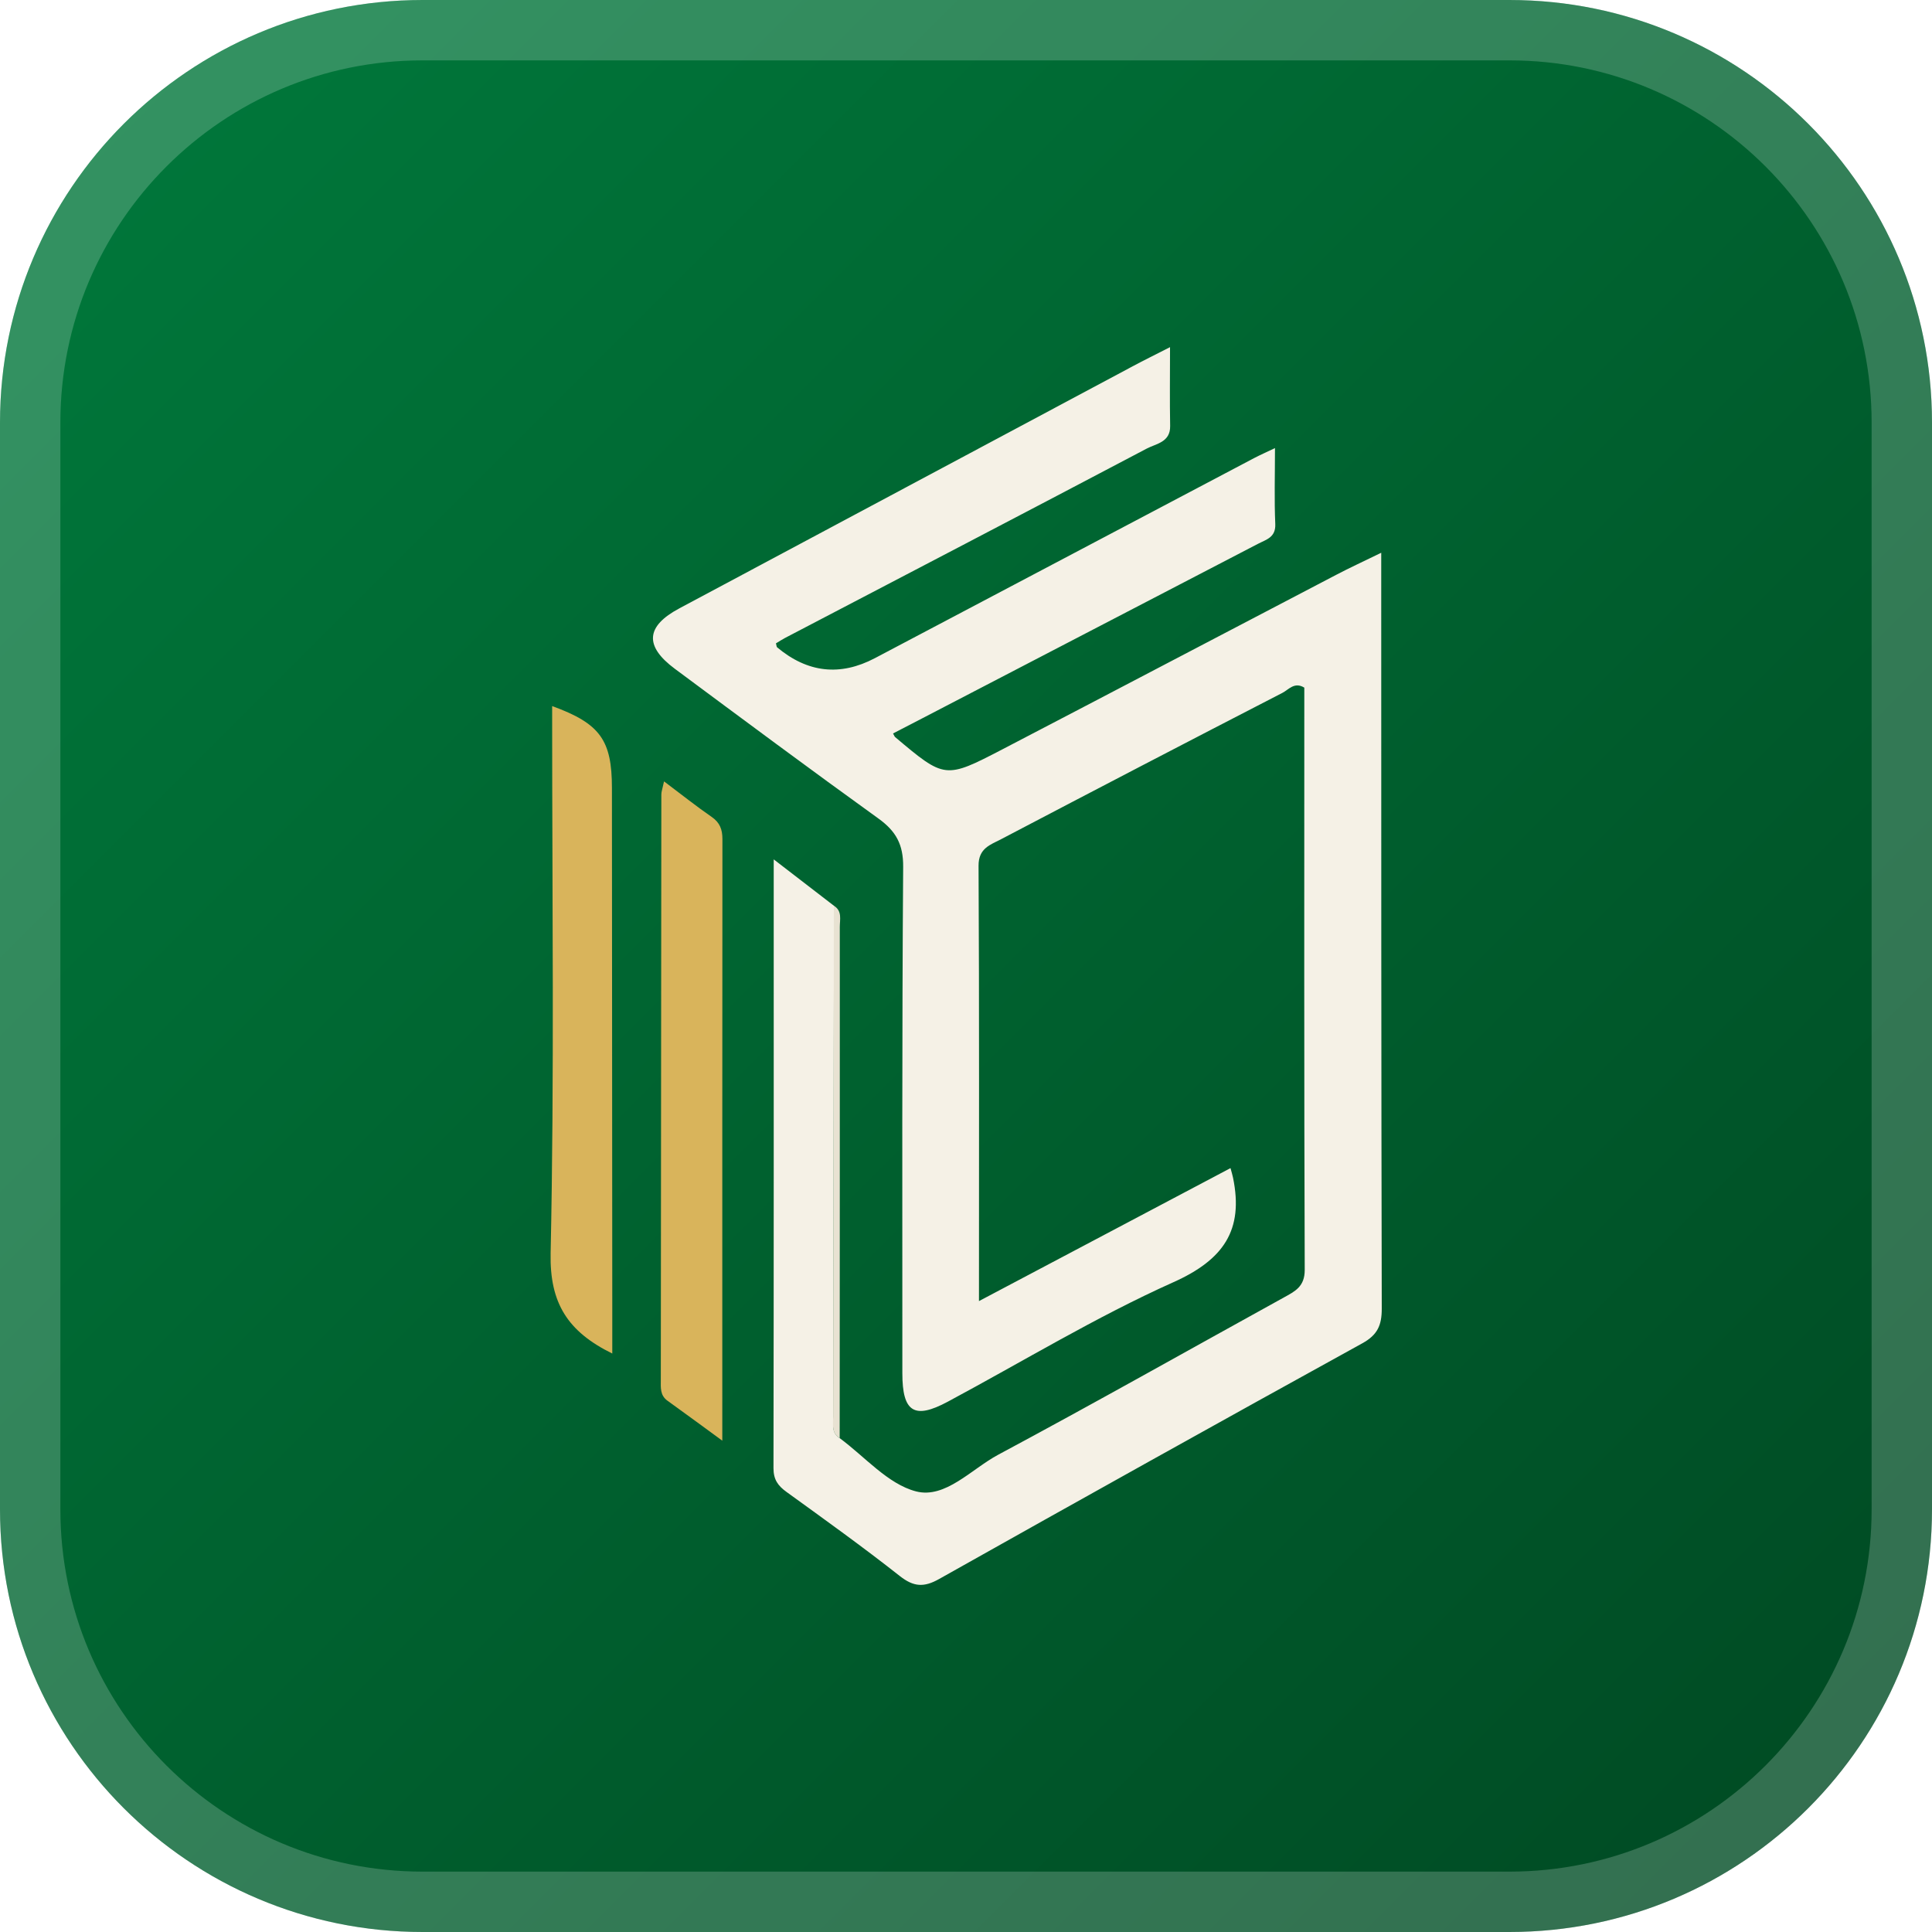
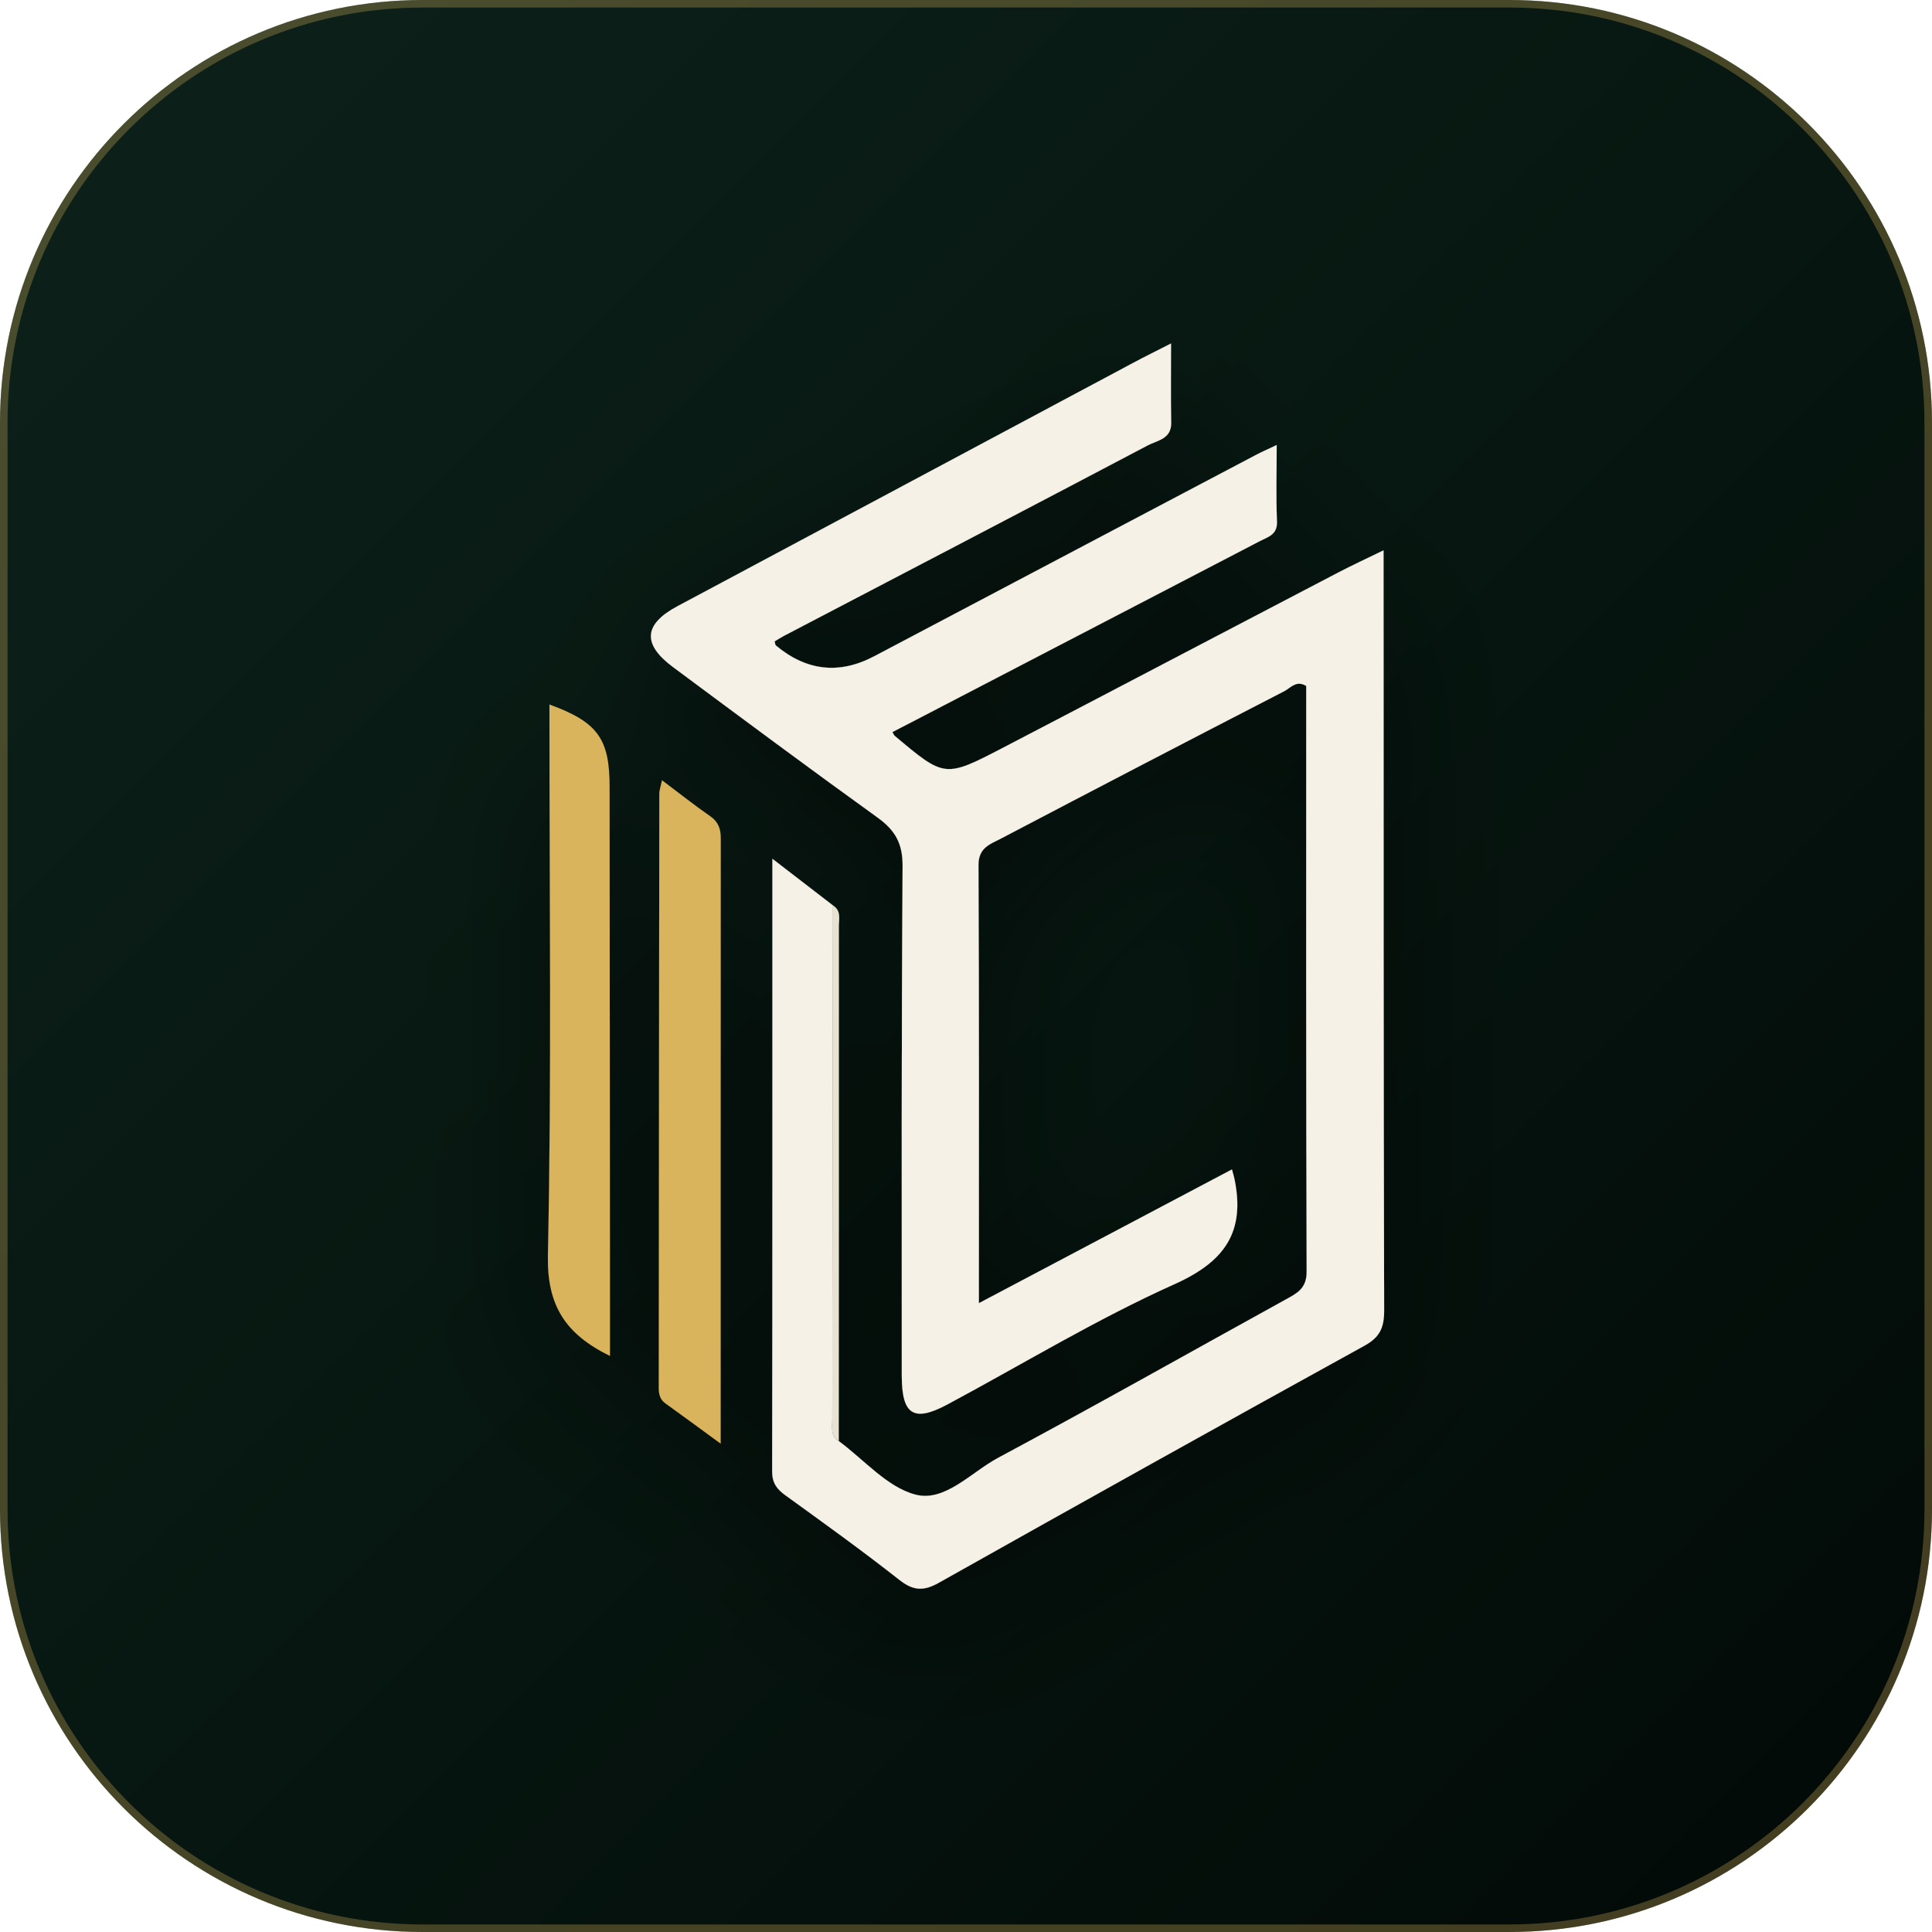
- <svg xmlns="http://www.w3.org/2000/svg" viewBox="0 0 32 32" width="32" height="32">
+ <svg xmlns="http://www.w3.org/2000/svg" viewBox="0 0 512 512" width="512" height="512">
  <defs>
-     <linearGradient id="favBg" x1="0%" y1="0%" x2="100%" y2="100%">
-       <stop offset="0%" stop-color="#007a3c" />
-       <stop offset="100%" stop-color="#004822" />
+     <linearGradient id="bgGrad" x1="0%" y1="0%" x2="100%" y2="100%">
+       <stop offset="0%" stop-color="#0d221b" />
+       <stop offset="48%" stop-color="#071711" />
+       <stop offset="100%" stop-color="#020906" />
    </linearGradient>
+     <filter id="markShadow" x="-20%" y="-20%" width="140%" height="140%">
+       <feDropShadow dx="0" dy="8" stdDeviation="12" flood-color="#000000" flood-opacity="0.55" />
+     </filter>
  </defs>
-   <rect width="32" height="32" rx="7" fill="url(#favBg)" />
-   <rect x="0.5" y="0.5" width="31" height="31" rx="6.5" fill="none" stroke="rgba(255,255,255,0.2)" stroke-width="1" />
-   <g transform="translate(9.12, 5.75) scale(0.09755)">
+   <rect width="512" height="512" rx="112" fill="url(#bgGrad)" />
+   <rect x="1" y="1" width="510" height="510" rx="111" fill="none" stroke="rgba(217, 180, 91, 0.3)" stroke-width="2" />
+   <g transform="translate(145.20, 91.00) scale(1.57038)" filter="url(#markShadow)">
    <path fill="#f5f1e6" d="M49.08,185.24c4.28,3.15,8.18,7.8,12.96,9.04,4.97,1.29,9.41-3.79,13.95-6.22,16.27-8.71,32.34-17.79,48.5-26.7,1.9-1.05,3.56-1.84,3.55-4.69-.12-32.98-.07-65.97-.07-98.86-1.69-1.04-2.67,.36-3.72,.89-15.95,8.22-31.87,16.51-47.77,24.85-1.79,.94-3.84,1.51-3.82,4.5,.13,24.31,.07,48.63,.07,73.92,14.53-7.68,28.51-15.07,42.71-22.58,.21,.8,.35,1.22,.43,1.64,1.83,8.9-1.61,13.92-10.14,17.74-13.16,5.9-25.58,13.47-38.33,20.3-5.66,3.03-7.68,1.75-7.68-4.86,0-28.66-.07-57.31,.14-85.97,.03-3.81-1.22-6.05-4.18-8.19-11.61-8.36-23.1-16.91-34.59-25.44-5.21-3.87-4.92-7.23,.77-10.26C47.55,30.64,73.21,16.92,98.88,3.22c1.87-1,3.77-1.93,6.29-3.22,0,4.86-.06,9.12,.02,13.38,.05,2.78-2.38,3-3.97,3.84-20.44,10.77-40.93,21.45-61.41,32.15-.55,.29-1.08,.64-1.55,.92,.11,.4,.1,.59,.19,.67q7.76,6.5,16.6,1.85c21.47-11.32,42.94-22.66,64.41-33.98,.99-.52,2.02-.97,3.53-1.69,0,4.66-.13,8.78,.05,12.89,.1,2.3-1.56,2.64-2.97,3.38-19.02,9.9-38.05,19.78-57.08,29.67-1.61,.84-3.23,1.67-4.85,2.51,.19,.33,.24,.52,.36,.62,8.43,7.09,8.46,7.15,18.28,2.04,18.88-9.83,37.71-19.73,56.58-29.58,2.31-1.21,4.68-2.3,7.67-3.76,0,2.22,0,3.81,0,5.4,0,40.99,0,81.97,.09,122.96,0,2.81-.72,4.44-3.29,5.86-24.02,13.24-47.98,26.6-71.89,40.04-2.55,1.43-4.29,1.34-6.64-.51-6.27-4.94-12.77-9.6-19.24-14.28-1.47-1.06-2.22-2.11-2.22-4.04,.06-34.13,.04-68.25,.04-103.37,3.82,2.94,7.02,5.41,10.23,7.88-.04,28.94-.09,57.88-.12,86.82,0,1.29-.32,2.72,1.11,3.58Z" />
    <path fill="#d9b45b" d="M10.48,170.88C2.9,167.15-.17,162.33,0,153.86c.64-30.13,.26-60.28,.26-90.42,0-.8,0-1.61,0-2.5,8.15,2.97,10.15,5.78,10.15,13.93,.01,29.48,.04,58.95,.06,88.43,0,2.44,0,4.87,0,7.59Z" />
    <path fill="#d9b45b" d="M19.26,73.73c3.05,2.29,5.5,4.25,8.07,6.02,1.41,.97,1.84,2.14,1.84,3.77-.03,33.75-.02,67.5-.02,102.15-3.52-2.57-6.39-4.69-9.29-6.77-1.31-.93-1.15-2.25-1.15-3.59,.03-33.12,.05-66.25,.09-99.37,0-.46,.18-.92,.46-2.22Z" />
    <path fill="#e8e2d2" d="M49.08,185.24c-1.43-.86-1.11-2.3-1.11-3.58,.03-28.94,.08-57.88,.12-86.82,1.45,.89,1.01,2.34,1.01,3.61,.01,28.93,0,57.86-.02,86.8Z" />
  </g>
</svg>
